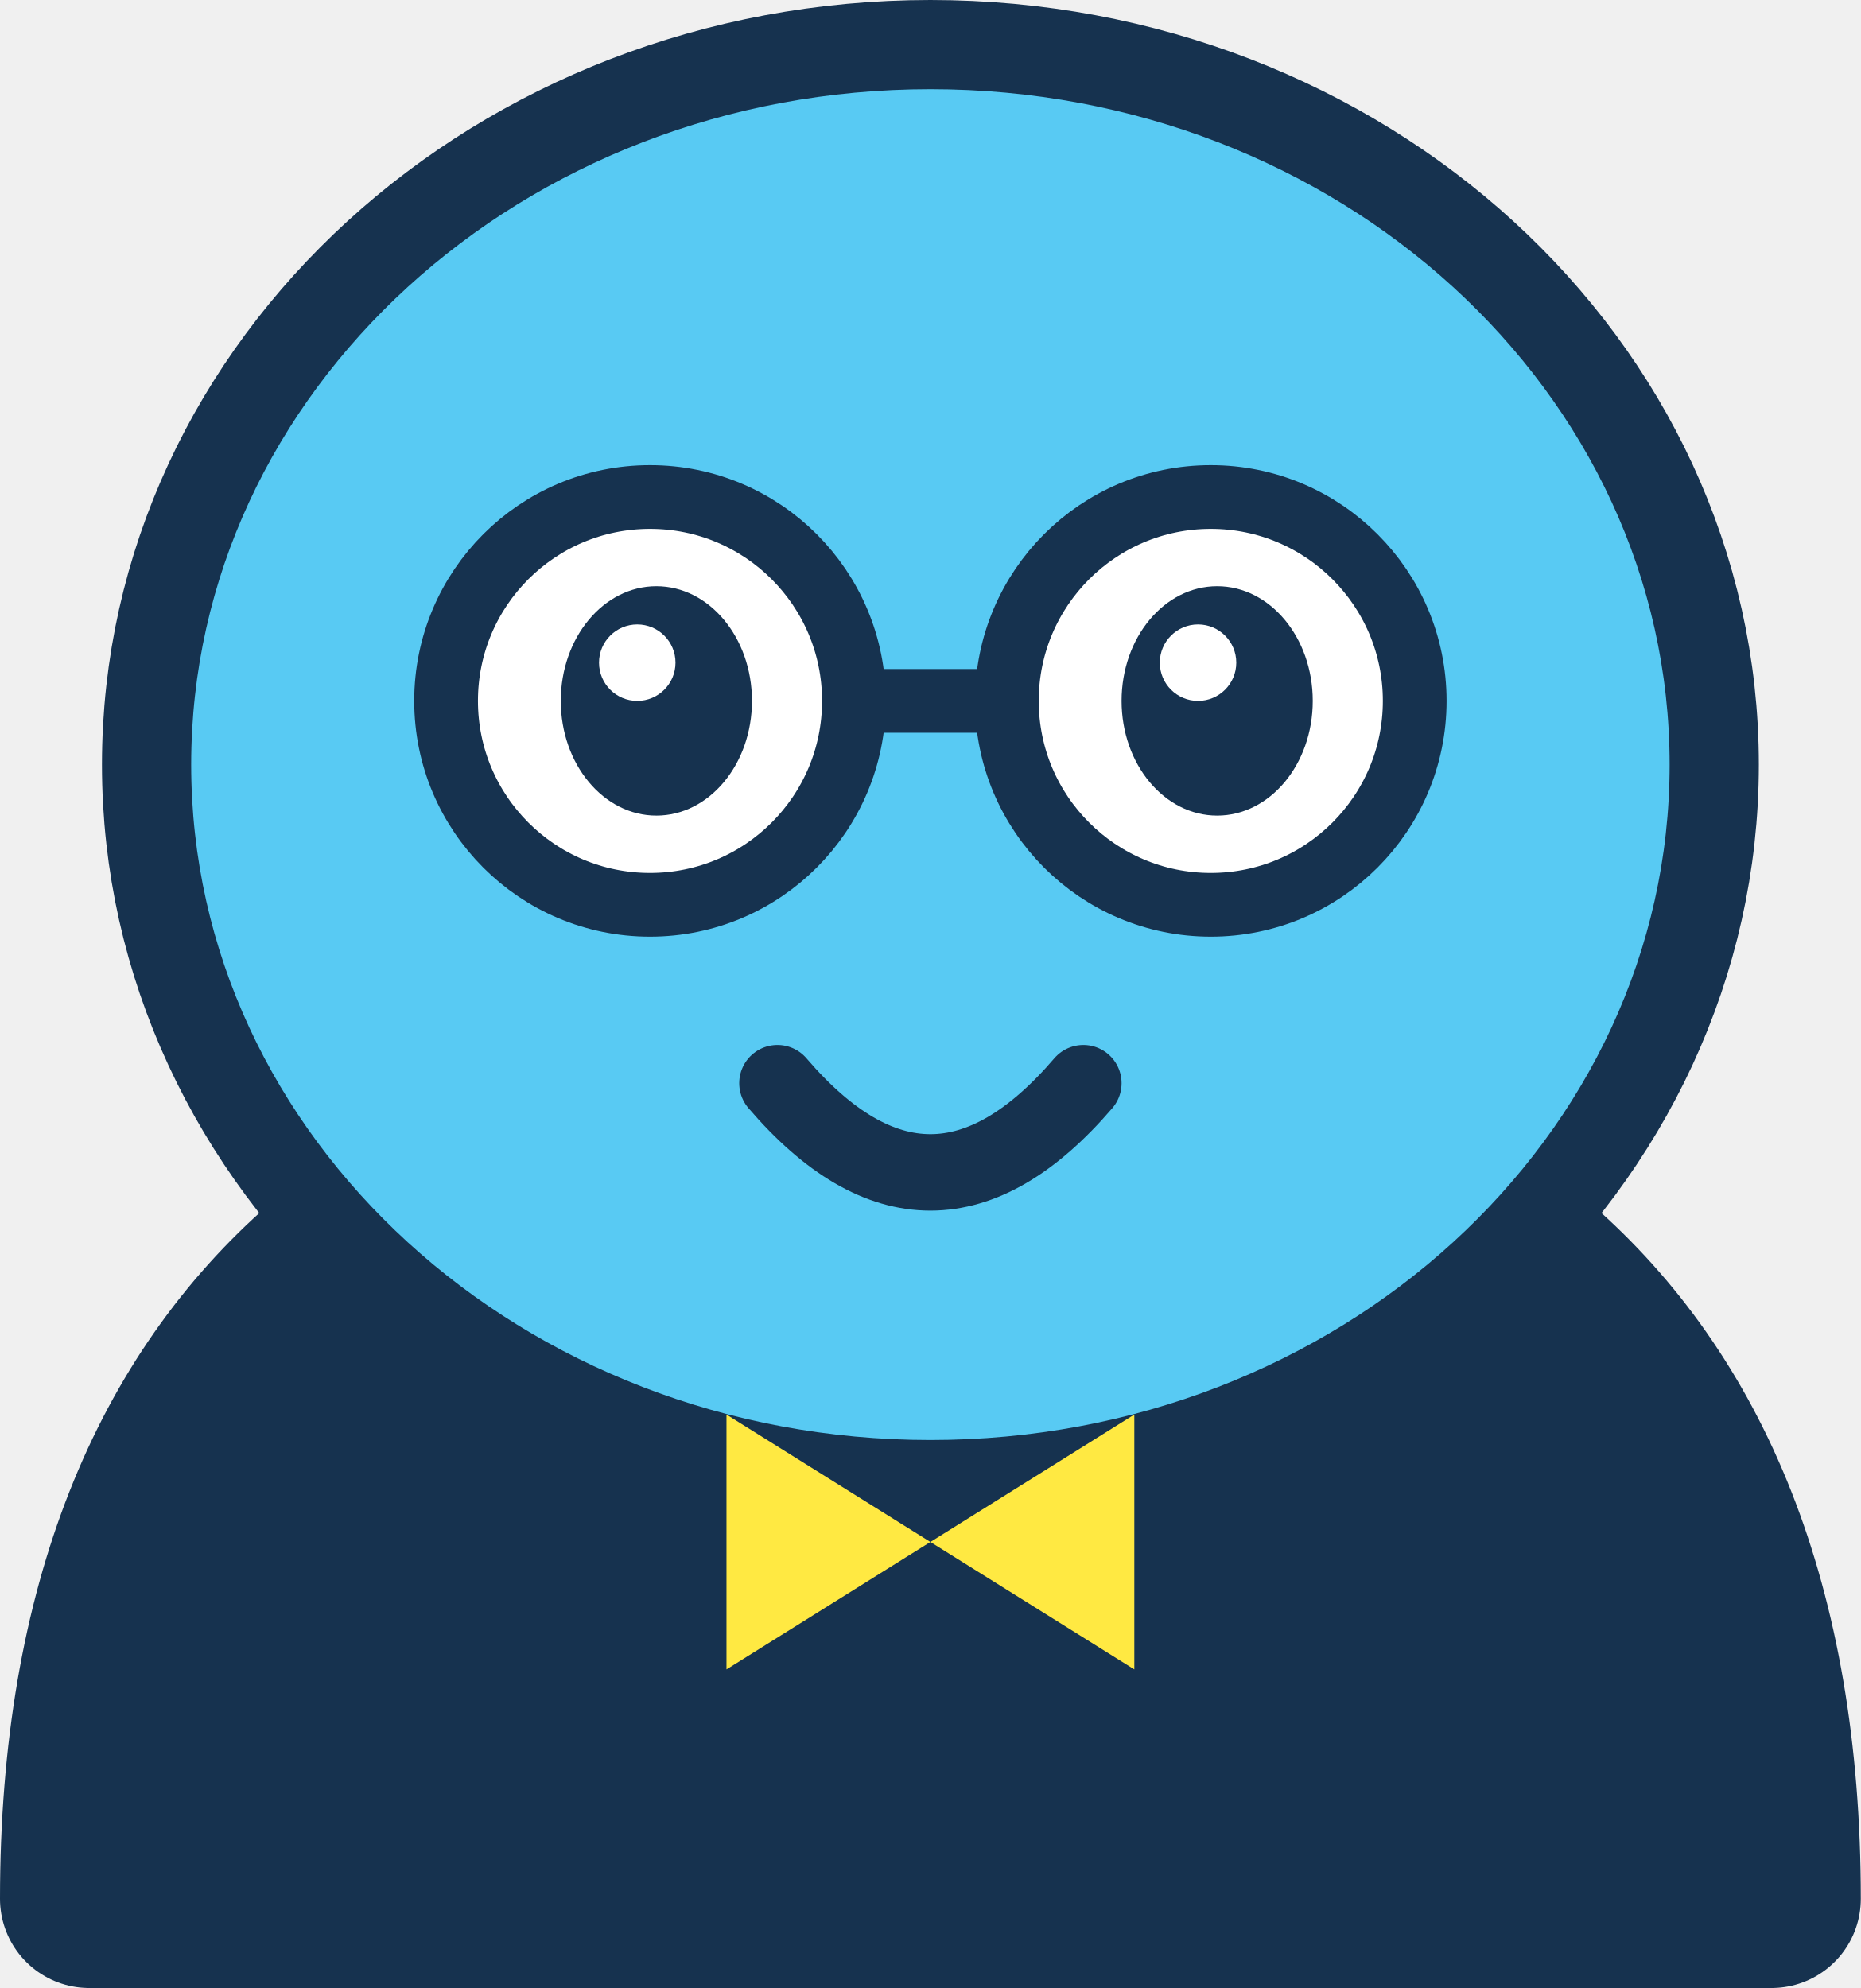
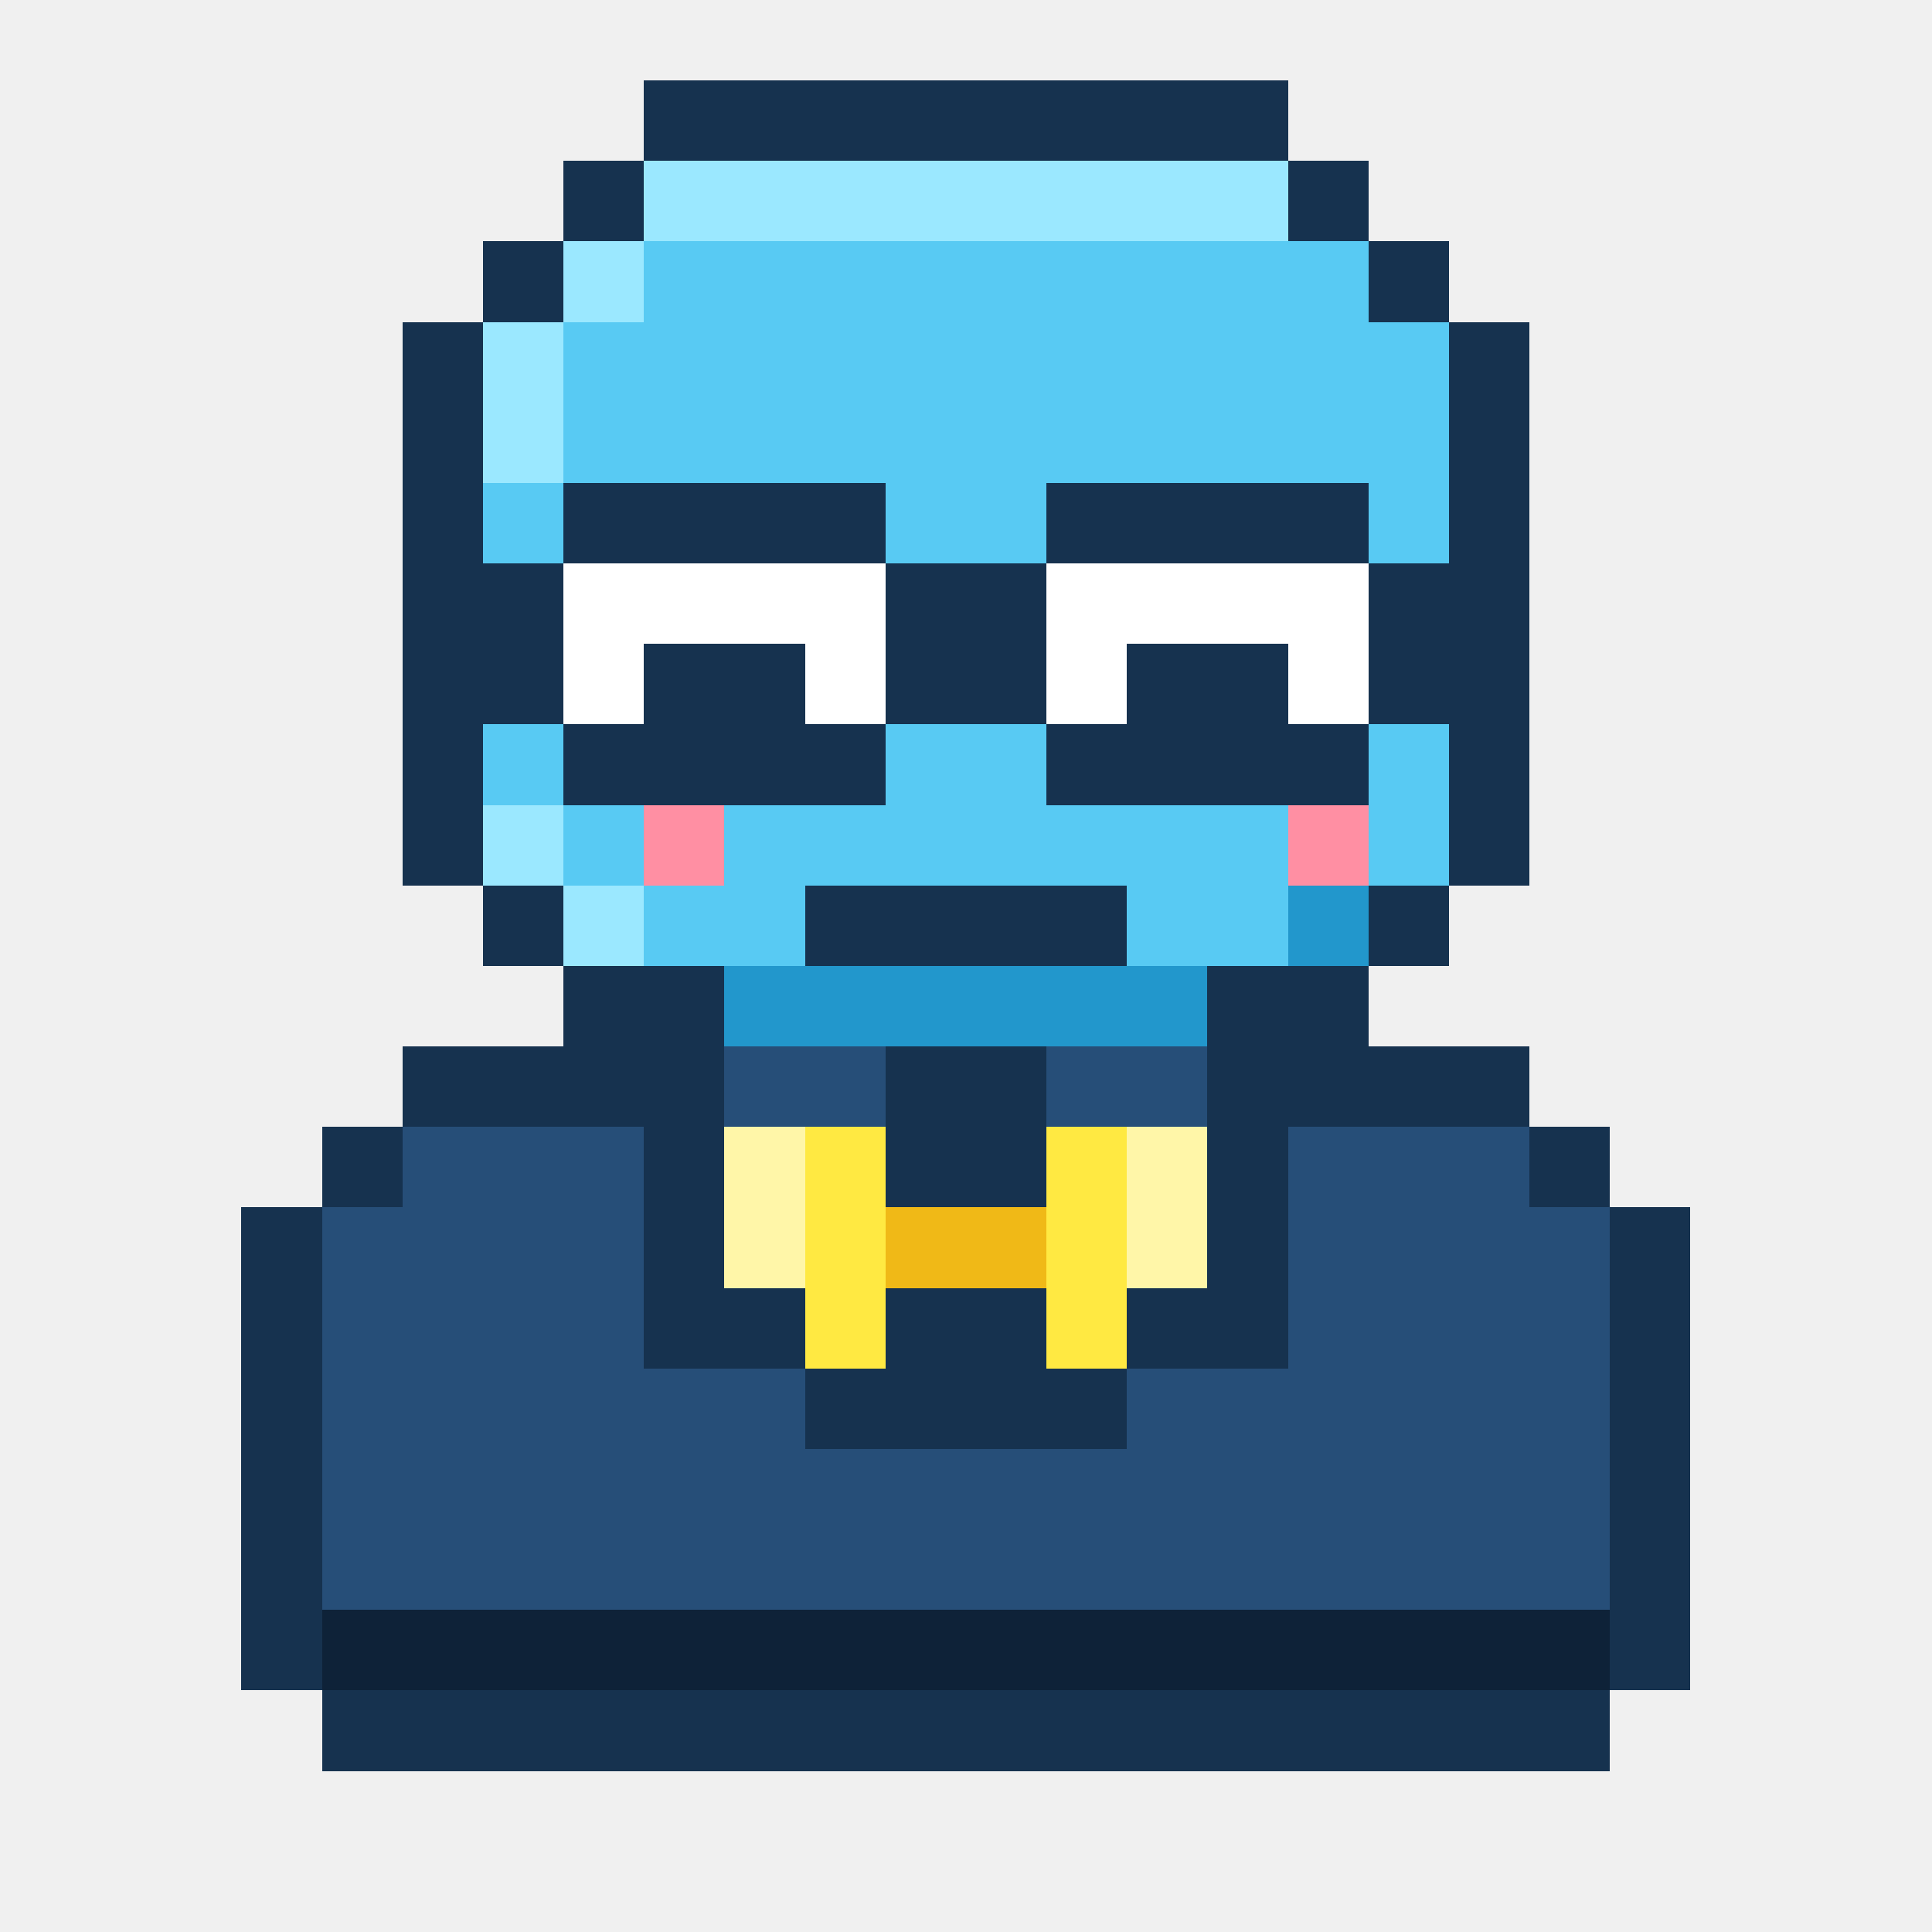
- <svg xmlns="http://www.w3.org/2000/svg" width="146" height="156" viewBox="0 0 146 156">
-   <g>
-     <g>
-       <path d="M7 149 C7 103 35 85 73 85 C111 85 139 103 139 149 Z" fill="#16324f" stroke="#16324f" stroke-width="14" stroke-linejoin="round" />
-       <ellipse cx="73" cy="60" rx="58" ry="53" fill="#16324f" stroke="#16324f" stroke-width="14" stroke-linejoin="round" />
-       <path d="M7 149 C7 103 35 85 73 85 C111 85 139 103 139 149 Z" fill="#16324f" />
-       <ellipse cx="73" cy="60" rx="58" ry="53" fill="#58caf3" />
-       <circle cx="51" cy="55" r="16" fill="#ffffff" stroke="#16324f" stroke-width="5" stroke-miterlimit="10" />
-       <circle cx="95" cy="55" r="16" fill="#ffffff" stroke="#16324f" stroke-width="5" stroke-miterlimit="10" />
-       <line x1="67" y1="55" x2="79" y2="55" fill="none" stroke="#16324f" stroke-width="5" stroke-linecap="round" stroke-miterlimit="10" />
-       <ellipse cx="51.5" cy="55" rx="7.5" ry="9" fill="#16324f" />
-       <circle cx="50" cy="52" r="3" fill="#ffffff" />
-       <ellipse cx="95.5" cy="55" rx="7.5" ry="9" fill="#16324f" />
-       <circle cx="94" cy="52" r="3" fill="#ffffff" />
-       <path d="M61 85 C69 94.333 77 94.333 85 85" fill="none" stroke="#16324f" stroke-width="6" stroke-linecap="round" stroke-miterlimit="10" />
-       <path d="M57 111 L73 121 L57 131 Z M89 111 L73 121 L89 131 Z" fill="#ffe942" />
-     </g>
-   </g>
+ <svg xmlns="http://www.w3.org/2000/svg" viewBox="0 0 192 192" width="192" height="192" shape-rendering="crispEdges">
+   <rect x="64" y="8" width="64" height="8" fill="#16324f" />
+   <rect x="56" y="16" width="8" height="8" fill="#16324f" />
+   <rect x="64" y="16" width="64" height="8" fill="#9be8ff" />
+   <rect x="128" y="16" width="8" height="8" fill="#16324f" />
+   <rect x="48" y="24" width="8" height="8" fill="#16324f" />
+   <rect x="56" y="24" width="8" height="8" fill="#9be8ff" />
+   <rect x="64" y="24" width="72" height="8" fill="#58caf3" />
+   <rect x="136" y="24" width="8" height="8" fill="#16324f" />
+   <rect x="40" y="32" width="8" height="8" fill="#16324f" />
+   <rect x="48" y="32" width="8" height="8" fill="#9be8ff" />
+   <rect x="56" y="32" width="88" height="8" fill="#58caf3" />
+   <rect x="144" y="32" width="8" height="8" fill="#16324f" />
+   <rect x="40" y="40" width="8" height="8" fill="#16324f" />
+   <rect x="48" y="40" width="8" height="8" fill="#9be8ff" />
+   <rect x="56" y="40" width="88" height="8" fill="#58caf3" />
+   <rect x="144" y="40" width="8" height="8" fill="#16324f" />
+   <rect x="40" y="48" width="8" height="8" fill="#16324f" />
+   <rect x="48" y="48" width="8" height="8" fill="#58caf3" />
+   <rect x="56" y="48" width="32" height="8" fill="#16324f" />
+   <rect x="88" y="48" width="16" height="8" fill="#58caf3" />
+   <rect x="104" y="48" width="32" height="8" fill="#16324f" />
+   <rect x="136" y="48" width="8" height="8" fill="#58caf3" />
+   <rect x="144" y="48" width="8" height="8" fill="#16324f" />
+   <rect x="40" y="56" width="16" height="8" fill="#16324f" />
+   <rect x="56" y="56" width="32" height="8" fill="#ffffff" />
+   <rect x="88" y="56" width="16" height="8" fill="#16324f" />
+   <rect x="104" y="56" width="32" height="8" fill="#ffffff" />
+   <rect x="136" y="56" width="16" height="8" fill="#16324f" />
+   <rect x="40" y="64" width="16" height="8" fill="#16324f" />
+   <rect x="56" y="64" width="8" height="8" fill="#ffffff" />
+   <rect x="64" y="64" width="16" height="8" fill="#16324f" />
+   <rect x="80" y="64" width="8" height="8" fill="#ffffff" />
+   <rect x="88" y="64" width="16" height="8" fill="#16324f" />
+   <rect x="104" y="64" width="8" height="8" fill="#ffffff" />
+   <rect x="112" y="64" width="16" height="8" fill="#16324f" />
+   <rect x="128" y="64" width="8" height="8" fill="#ffffff" />
+   <rect x="136" y="64" width="16" height="8" fill="#16324f" />
+   <rect x="40" y="72" width="8" height="8" fill="#16324f" />
+   <rect x="48" y="72" width="8" height="8" fill="#58caf3" />
+   <rect x="56" y="72" width="32" height="8" fill="#16324f" />
+   <rect x="88" y="72" width="16" height="8" fill="#58caf3" />
+   <rect x="104" y="72" width="32" height="8" fill="#16324f" />
+   <rect x="136" y="72" width="8" height="8" fill="#58caf3" />
+   <rect x="144" y="72" width="8" height="8" fill="#16324f" />
+   <rect x="40" y="80" width="8" height="8" fill="#16324f" />
+   <rect x="48" y="80" width="8" height="8" fill="#9be8ff" />
+   <rect x="56" y="80" width="8" height="8" fill="#58caf3" />
+   <rect x="64" y="80" width="8" height="8" fill="#ff8fa3" />
+   <rect x="72" y="80" width="56" height="8" fill="#58caf3" />
+   <rect x="128" y="80" width="8" height="8" fill="#ff8fa3" />
+   <rect x="136" y="80" width="8" height="8" fill="#58caf3" />
+   <rect x="144" y="80" width="8" height="8" fill="#16324f" />
+   <rect x="48" y="88" width="8" height="8" fill="#16324f" />
+   <rect x="56" y="88" width="8" height="8" fill="#9be8ff" />
+   <rect x="64" y="88" width="16" height="8" fill="#58caf3" />
+   <rect x="80" y="88" width="32" height="8" fill="#16324f" />
+   <rect x="112" y="88" width="16" height="8" fill="#58caf3" />
+   <rect x="128" y="88" width="8" height="8" fill="#2297cc" />
+   <rect x="136" y="88" width="8" height="8" fill="#16324f" />
+   <rect x="56" y="96" width="16" height="8" fill="#16324f" />
+   <rect x="72" y="96" width="48" height="8" fill="#2297cc" />
+   <rect x="120" y="96" width="16" height="8" fill="#16324f" />
+   <rect x="40" y="104" width="32" height="8" fill="#16324f" />
+   <rect x="72" y="104" width="16" height="8" fill="#264e78" />
+   <rect x="88" y="104" width="16" height="8" fill="#16324f" />
+   <rect x="104" y="104" width="16" height="8" fill="#264e78" />
+   <rect x="120" y="104" width="32" height="8" fill="#16324f" />
+   <rect x="32" y="112" width="8" height="8" fill="#16324f" />
+   <rect x="40" y="112" width="24" height="8" fill="#264e78" />
+   <rect x="64" y="112" width="8" height="8" fill="#16324f" />
+   <rect x="72" y="112" width="8" height="8" fill="#fff6a8" />
+   <rect x="80" y="112" width="8" height="8" fill="#ffe942" />
+   <rect x="88" y="112" width="16" height="8" fill="#16324f" />
+   <rect x="104" y="112" width="8" height="8" fill="#ffe942" />
+   <rect x="112" y="112" width="8" height="8" fill="#fff6a8" />
+   <rect x="120" y="112" width="8" height="8" fill="#16324f" />
+   <rect x="128" y="112" width="24" height="8" fill="#264e78" />
+   <rect x="152" y="112" width="8" height="8" fill="#16324f" />
+   <rect x="24" y="120" width="8" height="8" fill="#16324f" />
+   <rect x="32" y="120" width="32" height="8" fill="#264e78" />
+   <rect x="64" y="120" width="8" height="8" fill="#16324f" />
+   <rect x="72" y="120" width="8" height="8" fill="#fff6a8" />
+   <rect x="80" y="120" width="8" height="8" fill="#ffe942" />
+   <rect x="88" y="120" width="16" height="8" fill="#f0b917" />
+   <rect x="104" y="120" width="8" height="8" fill="#ffe942" />
+   <rect x="112" y="120" width="8" height="8" fill="#fff6a8" />
+   <rect x="120" y="120" width="8" height="8" fill="#16324f" />
+   <rect x="128" y="120" width="32" height="8" fill="#264e78" />
+   <rect x="160" y="120" width="8" height="8" fill="#16324f" />
+   <rect x="24" y="128" width="8" height="8" fill="#16324f" />
+   <rect x="32" y="128" width="32" height="8" fill="#264e78" />
+   <rect x="64" y="128" width="16" height="8" fill="#16324f" />
+   <rect x="80" y="128" width="8" height="8" fill="#ffe942" />
+   <rect x="88" y="128" width="16" height="8" fill="#16324f" />
+   <rect x="104" y="128" width="8" height="8" fill="#ffe942" />
+   <rect x="112" y="128" width="16" height="8" fill="#16324f" />
+   <rect x="128" y="128" width="32" height="8" fill="#264e78" />
+   <rect x="160" y="128" width="8" height="8" fill="#16324f" />
+   <rect x="24" y="136" width="8" height="8" fill="#16324f" />
+   <rect x="32" y="136" width="48" height="8" fill="#264e78" />
+   <rect x="80" y="136" width="32" height="8" fill="#16324f" />
+   <rect x="112" y="136" width="48" height="8" fill="#264e78" />
+   <rect x="160" y="136" width="8" height="8" fill="#16324f" />
+   <rect x="24" y="144" width="8" height="8" fill="#16324f" />
+   <rect x="32" y="144" width="128" height="8" fill="#264e78" />
+   <rect x="160" y="144" width="8" height="8" fill="#16324f" />
+   <rect x="24" y="152" width="8" height="8" fill="#16324f" />
+   <rect x="32" y="152" width="128" height="8" fill="#264e78" />
+   <rect x="160" y="152" width="8" height="8" fill="#16324f" />
+   <rect x="24" y="160" width="8" height="8" fill="#16324f" />
+   <rect x="32" y="160" width="128" height="8" fill="#0e2238" />
+   <rect x="160" y="160" width="8" height="8" fill="#16324f" />
+   <rect x="32" y="168" width="128" height="8" fill="#16324f" />
</svg>
